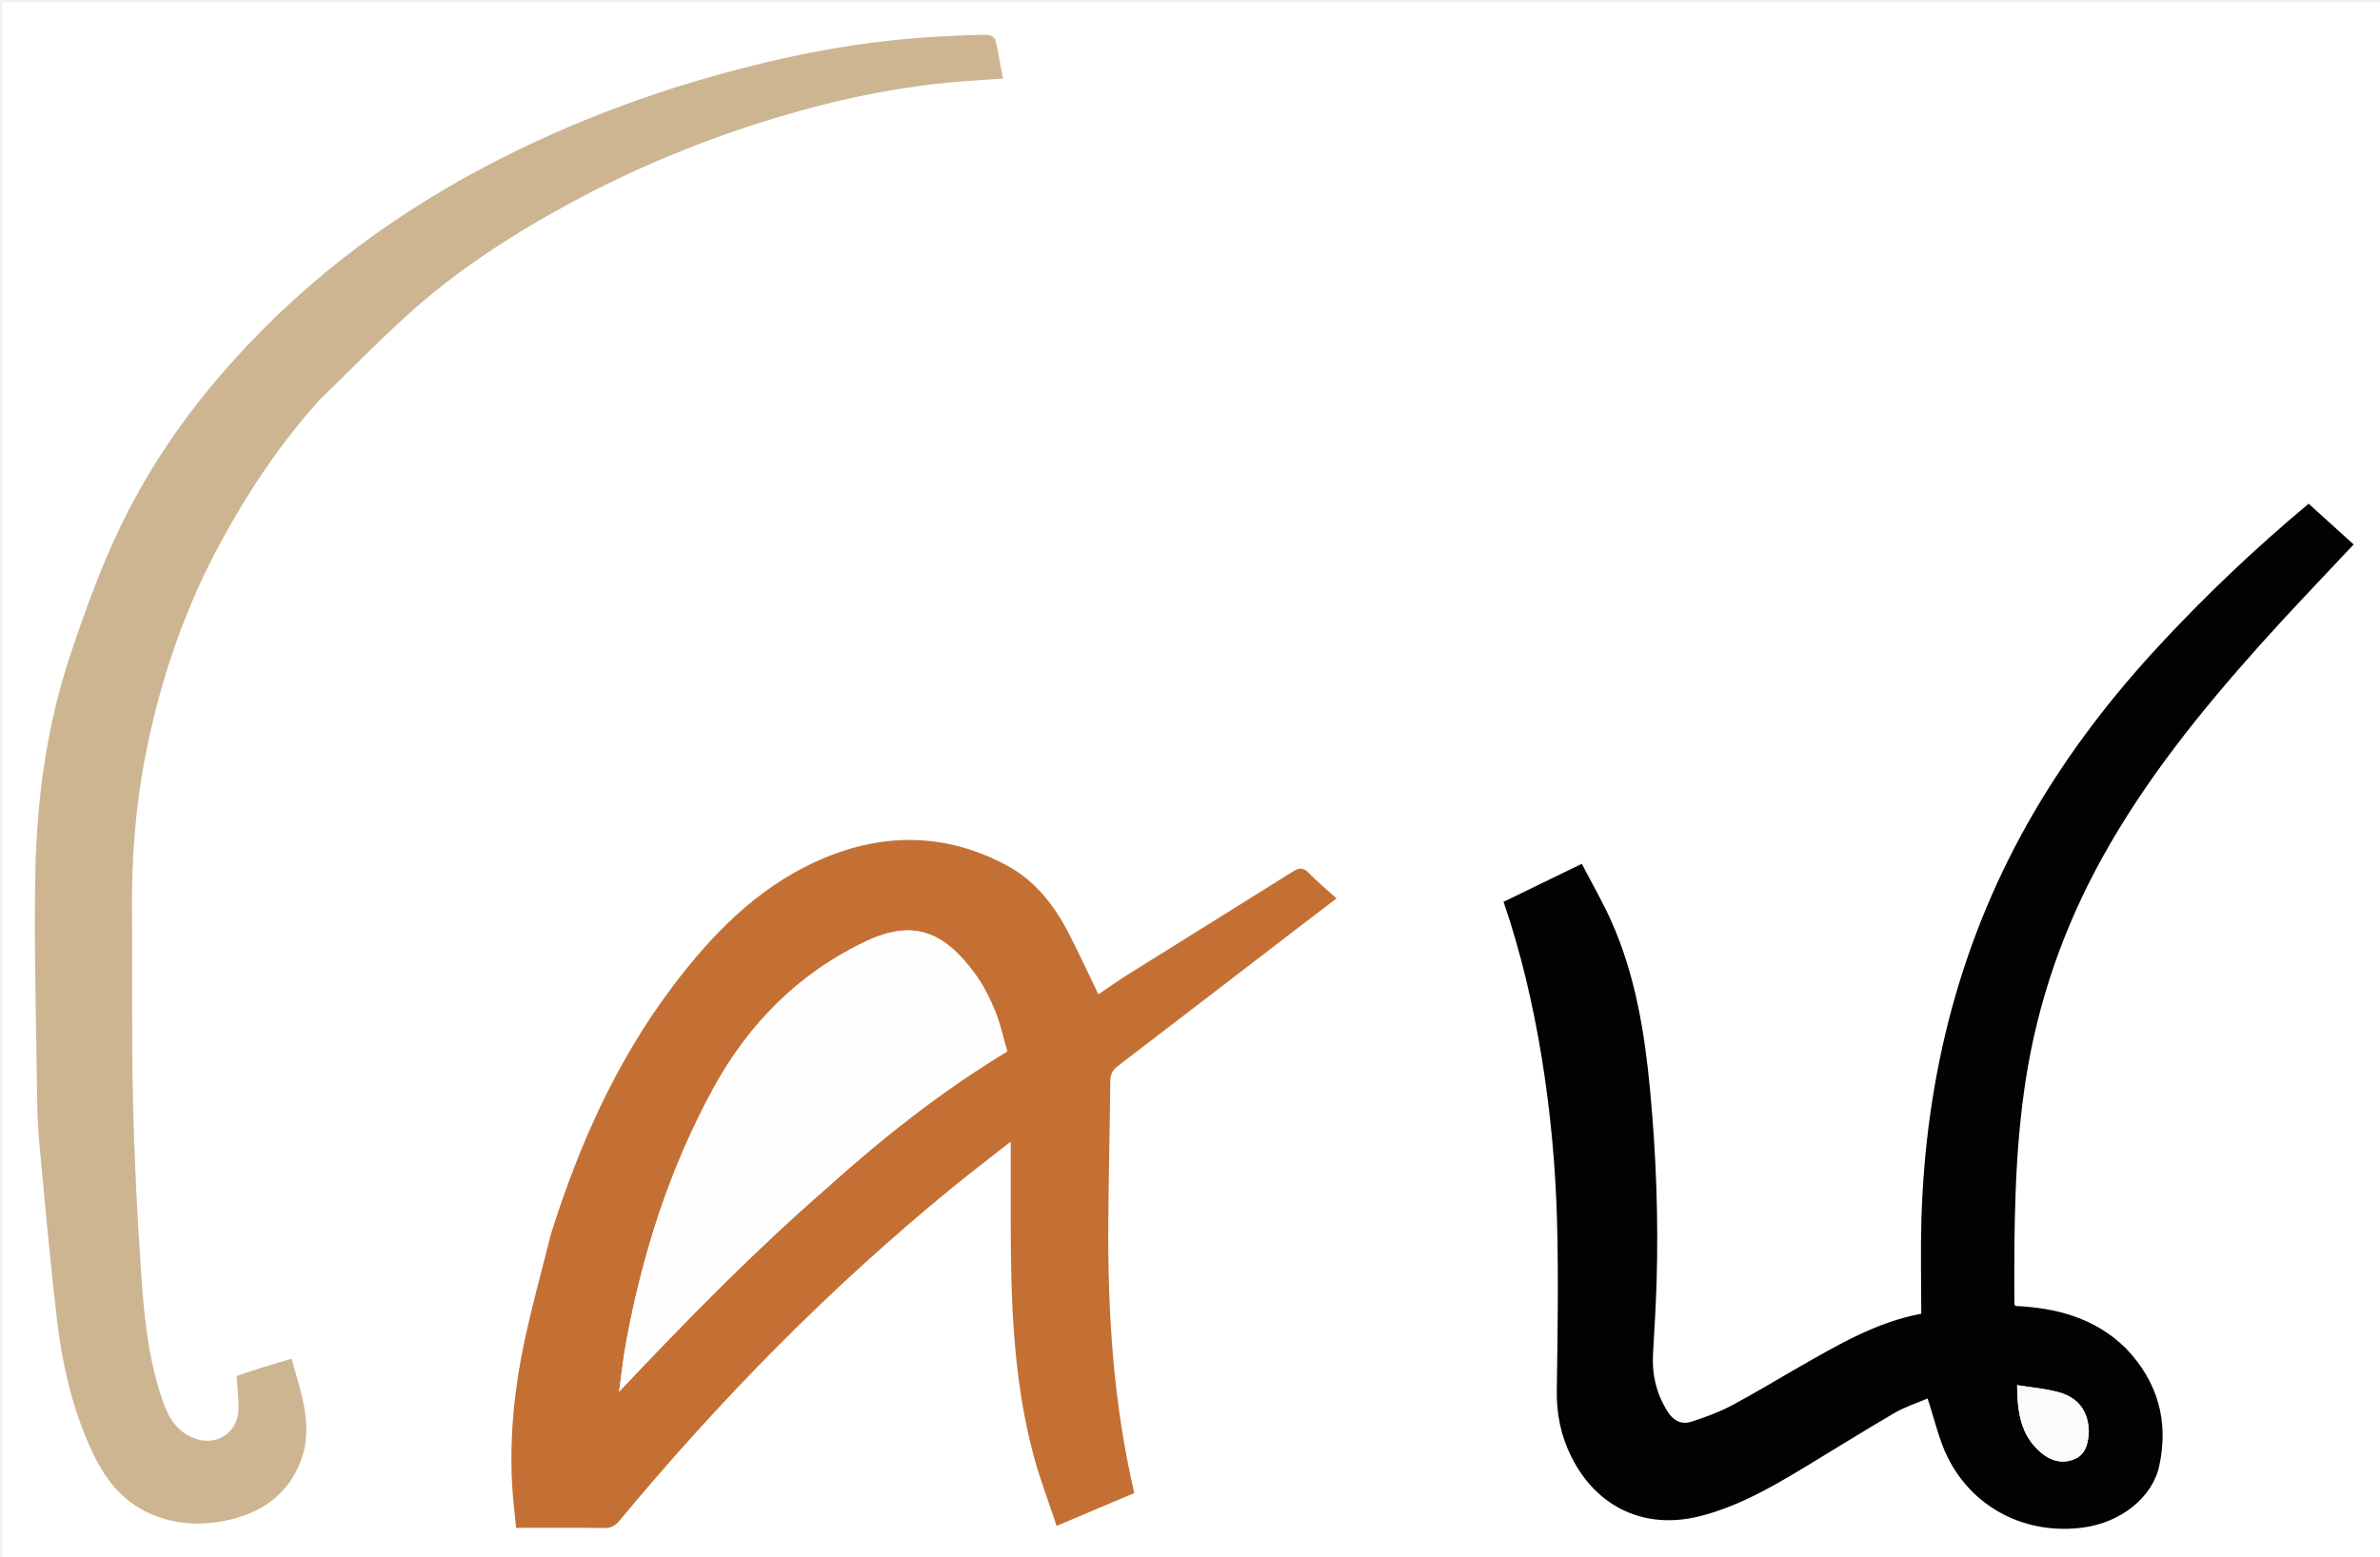
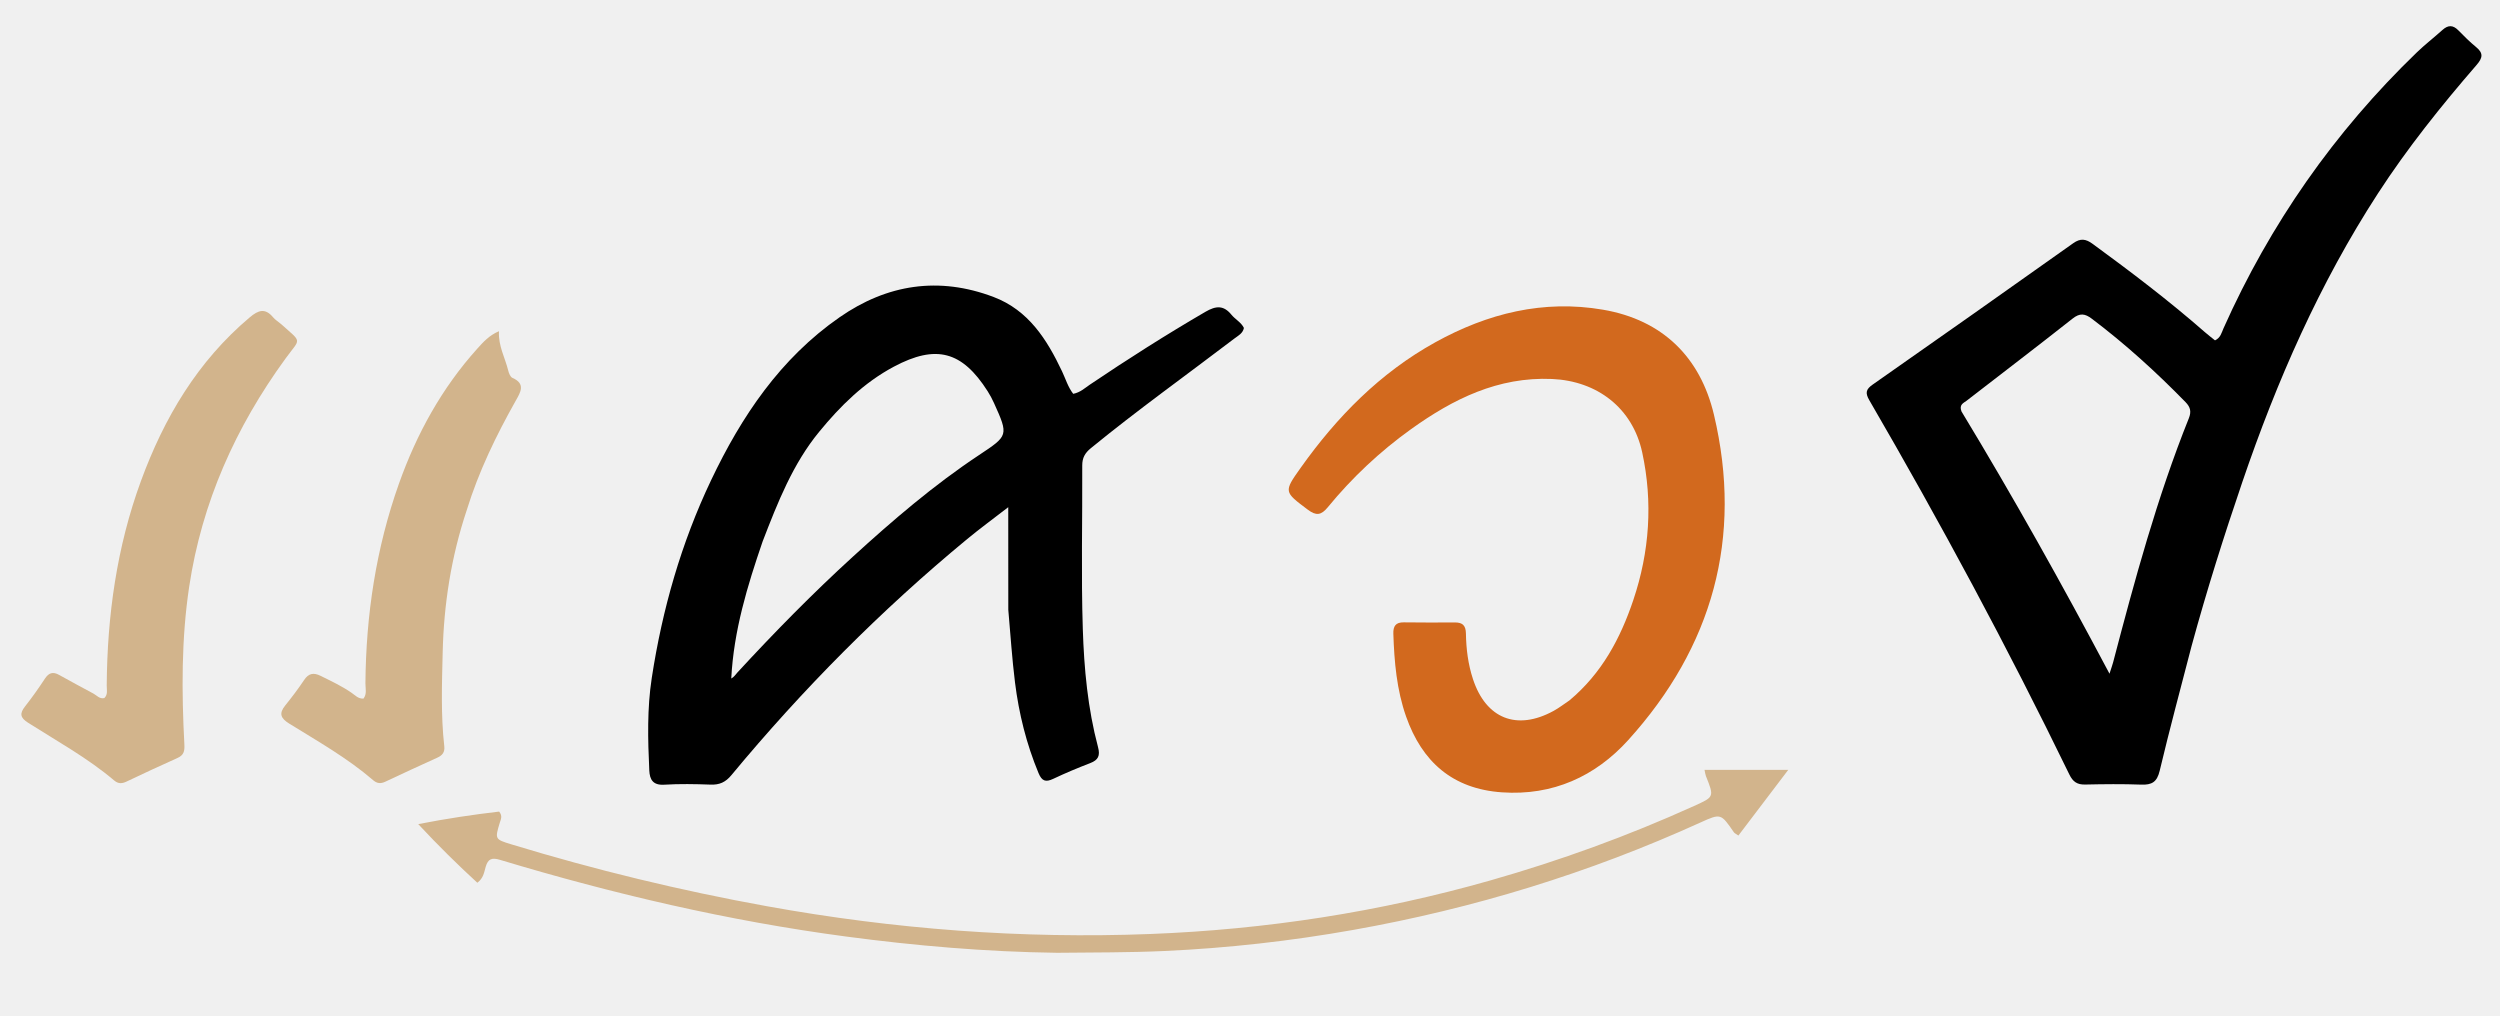
- <svg xmlns="http://www.w3.org/2000/svg" enable-background="new 0 0 1168 764" viewBox="0 0 1168 764">
-   <path d="m838 765c-279.297 0-558.095 0-836.946 0 0-254.598 0-509.195 0-763.897h1167.767v763.897c-110.016 0-220.169 0-330.821 0m-567.658-159.138c-4.303 17.27-9.041 34.445-12.804 51.832-5.053 23.348-7.456 47.034-6.223 70.966.364 7.075 1.283 14.121 1.963 21.342 14.935 0 29.093-.119 43.246.087 3.388.049 5.455-1.141 7.538-3.651 49.175-59.266 102.914-113.993 162.536-162.828 9.722-7.963 19.74-15.565 29.417-23.174 0 13.338-.014 26.28.003 39.221.049 38.527 1.14 76.985 11.131 114.506 3.104 11.657 7.466 22.979 11.402 34.909 13.569-5.75 25.931-10.989 38.111-16.15-10.242-43.78-13.064-87.861-12.773-132.223.153-23.327.77-46.65.979-69.977.03-3.362 1.13-5.444 3.745-7.442 29.783-22.756 59.484-45.617 89.212-68.444 5.892-4.524 11.805-9.022 18.075-13.812-4.913-4.453-9.532-8.26-13.676-12.53-2.643-2.724-4.669-2.559-7.663-.68-26.931 16.906-53.958 33.658-80.914 50.524-5.055 3.162-9.92 6.627-14.62 9.783-5.029-10.378-9.661-20.509-14.789-30.382-7.031-13.537-16.38-25.443-29.909-32.754-31.064-16.788-63.013-16.324-94.58-1.693-29.009 13.445-50.687 35.855-69.626 60.958-27.508 36.461-45.852 77.527-59.784 121.611m772.593 55.703c-15.032-14.733-33.906-19.531-53.974-20.459-.23-.757-.401-1.059-.402-1.361-.133-36.498-.054-72.978 5.509-109.197 5.949-38.729 18.607-75.108 37.557-109.38 21.343-38.6 48.87-72.606 78.136-105.285 14.751-16.472 30.131-32.381 45.288-48.609-7.308-6.621-14.667-13.289-22.07-19.995-26.668 22.276-51.379 45.789-74.564 70.942-22.769 24.701-43.055 51.208-60.033 80.229-36.209 61.893-53.349 129.073-55.441 200.373-.449 15.292-.065 30.609-.065 46.096-21.971 4.128-40.641 15.149-59.438 25.865-11.277 6.429-22.358 13.223-33.822 19.297-6.117 3.241-12.757 5.608-19.353 7.791-4.971 1.645-9.006-.331-11.868-4.889-5.404-8.609-7.725-17.937-7.182-28.048.626-11.647 1.394-23.292 1.749-34.948.971-31.852-.22-63.66-3.23-95.365-2.665-28.074-7.235-55.842-18.745-81.882-4.326-9.786-9.748-19.088-14.708-28.684-13.502 6.56-25.987 12.626-38.397 18.656 16.465 47.768 24.796 104.419 26.232 156.095.777 27.965.292 55.975-.103 83.957-.162 11.455 2.034 22.059 7.099 32.269 12.403 24.999 36.176 36.11 63.175 29.253 17.808-4.522 33.65-13.366 49.226-22.727 15.404-9.258 30.616-18.842 46.142-27.888 5.333-3.107 11.362-5.02 16.316-7.153 3.523 10.514 5.603 20.442 10.017 29.192 12.616 25.01 38.657 37.924 66.492 34.144 18.234-2.476 33.846-14.622 37.206-30.323 4.665-21.799-.63-41.197-16.748-57.966m-886.14-465.272c14.089-13.678 27.851-27.715 42.342-40.953 23.859-21.795 50.851-39.351 79.088-54.782 32.942-18.001 67.569-32.247 103.582-43.058 29.538-8.867 59.549-15.152 90.326-17.557 6.54-.511 13.09-.908 20.036-1.386-1.243-6.669-2.224-12.889-3.701-18.988-.272-1.123-2.561-2.508-3.909-2.496-7.645.064-15.29.459-22.93.846-28.794 1.459-57.204 5.918-85.178 12.57-48.261 11.476-94.627 28.233-138.605 51.465-50.042 26.435-93.99 60.431-130.762 103.565-19.447 22.811-35.961 47.701-48.752 74.672-9.378 19.773-16.862 40.552-23.809 61.344-11.564 34.612-16.443 70.604-17.164 106.928-.704 35.461.396 70.96.813 106.441.098 8.316.267 16.661 1.038 24.934 2.776 29.763 5.381 59.553 8.921 89.23 2.424 20.323 7.019 40.293 15.157 59.243 6.112 14.233 14.271 26.998 28.713 33.964 11.5 5.547 24.011 6.797 36.543 4.587 15.931-2.809 29.369-10.005 37.025-25.043 9.48-18.622 2.669-36.518-2.506-54.762-5.136 1.518-9.591 2.773-14.005 4.157-4.398 1.379-8.755 2.887-12.946 4.278.366 5.634 1.022 10.764.968 15.887-.132 12.347-11.525 19.31-22.853 14.261-9.973-4.445-13.183-13.665-16.032-22.935-5.75-18.71-7.61-38.138-8.929-57.503-1.922-28.208-3.35-56.473-4.013-84.737-.727-30.985-.202-61.997-.493-92.995-.244-26.029 1.713-51.849 6.751-77.381 7.228-36.628 19.196-71.596 37.109-104.462 13.439-24.659 28.895-47.888 48.176-69.336z" fill="#fff" />
-   <path d="m270.482 605.485c13.791-43.708 32.136-84.774 59.644-121.235 18.939-25.103 40.617-47.513 69.626-60.958 31.568-14.631 63.517-15.096 94.58 1.693 13.528 7.311 22.878 19.217 29.909 32.754 5.128 9.873 9.76 20.003 14.789 30.382 4.7-3.155 9.565-6.62 14.62-9.783 26.956-16.865 53.983-33.618 80.914-50.524 2.994-1.88 5.02-2.044 7.663.68 4.143 4.27 8.763 8.078 13.676 12.53-6.27 4.791-12.183 9.288-18.075 13.812-29.728 22.827-59.43 45.689-89.212 68.444-2.615 1.998-3.715 4.08-3.745 7.442-.209 23.327-.826 46.65-.979 69.977-.292 44.362 2.53 88.443 12.773 132.223-12.18 5.161-24.542 10.4-38.111 16.15-3.936-11.93-8.298-23.252-11.402-34.909-9.991-37.522-11.083-75.98-11.131-114.506-.016-12.942-.003-25.883-.003-39.221-9.677 7.609-19.695 15.211-29.417 23.174-59.622 48.835-113.361 103.562-162.536 162.828-2.082 2.51-4.15 3.7-7.538 3.651-14.153-.206-28.311-.087-43.246-.087-.68-7.221-1.599-14.268-1.963-21.342-1.233-23.932 1.17-47.618 6.223-70.966 3.763-17.387 8.5-34.562 12.944-52.208m135.785-22.715c27.359-24.65 56.182-47.382 88.036-66.627-2.005-6.862-3.399-13.603-5.967-19.863-2.571-6.267-5.693-12.504-9.656-17.969-15.448-21.303-30.693-27.058-53.627-16.242-33.049 15.586-57.705 40.562-75.017 72.271-21.291 38.997-34.73 80.951-42.77 124.612-1.476 8.014-2.307 16.146-3.435 24.224 32.894-34.86 66.054-68.761 102.436-100.406z" fill="#c47034" />
-   <path d="m1043.197 661.806c15.857 16.527 21.151 35.924 16.487 57.724-3.36 15.702-18.971 27.847-37.206 30.323-27.834 3.78-53.876-9.133-66.492-34.144-4.414-8.751-6.495-18.679-10.017-29.192-4.953 2.132-10.982 4.046-16.316 7.153-15.526 9.045-30.738 18.629-46.142 27.888-15.575 9.361-31.418 18.204-49.226 22.727-26.999 6.857-50.772-4.254-63.175-29.253-5.066-10.211-7.261-20.815-7.099-32.269.395-27.983.88-55.992.103-83.957-1.435-51.676-9.767-108.327-26.232-156.095 12.41-6.03 24.895-12.096 38.397-18.656 4.96 9.595 10.382 18.897 14.708 28.684 11.511 26.041 16.08 53.809 18.745 81.882 3.01 31.705 4.201 63.513 3.23 95.365-.355 11.656-1.124 23.301-1.749 34.948-.543 10.111 1.778 19.439 7.182 28.048 2.861 4.558 6.897 6.534 11.868 4.889 6.596-2.182 13.236-4.55 19.353-7.791 11.464-6.074 22.544-12.867 33.822-19.297 18.797-10.716 37.467-21.738 59.438-25.865 0-15.486-.383-30.803.065-46.096 2.092-71.3 19.232-138.48 55.441-200.373 16.978-29.021 37.265-55.528 60.033-80.229 23.185-25.153 47.896-48.667 74.564-70.942 7.402 6.707 14.762 13.374 22.07 19.995-15.157 16.229-30.536 32.138-45.288 48.609-29.266 32.679-56.793 66.686-78.136 105.285-18.95 34.272-31.607 70.65-37.557 109.38-5.563 36.219-5.642 72.699-5.509 109.197.001.302.172.603.402 1.361 20.068.928 38.941 5.726 54.235 20.701m-18.103 40.728c-.23-10.168-5.53-16.646-15.086-19.179-6.339-1.68-12.977-2.231-20.098-3.387.115 13.021 1.626 24.464 11.549 32.996 4.772 4.103 10.326 5.759 16.223 3.491 5.68-2.184 7.132-7.445 7.412-13.921z" fill="#020202" />
-   <path d="m156.578 196.571c-19.064 21.17-34.52 44.398-47.959 69.057-17.913 32.866-29.881 67.834-37.109 104.462-5.038 25.532-6.995 51.351-6.751 77.381.291 30.998-.235 62.01.493 92.995.663 28.264 2.091 56.529 4.013 84.737 1.319 19.365 3.179 38.792 8.929 57.503 2.849 9.27 6.06 18.49 16.032 22.935 11.329 5.049 22.722-1.914 22.853-14.261.055-5.123-.602-10.253-.968-15.887 4.191-1.391 8.548-2.899 12.946-4.278 4.414-1.384 8.869-2.639 14.005-4.157 5.175 18.244 11.986 36.14 2.506 54.762-7.656 15.038-21.094 22.234-37.025 25.043-12.533 2.21-25.043.96-36.543-4.587-14.441-6.966-22.6-19.731-28.713-33.964-8.138-18.951-12.733-38.92-15.157-59.243-3.54-29.676-6.145-59.467-8.921-89.23-.772-8.273-.941-16.618-1.038-24.934-.417-35.481-1.517-70.98-.813-106.441.721-36.324 5.6-72.316 17.164-106.928 6.947-20.792 14.432-41.571 23.809-61.344 12.792-26.971 29.306-51.861 48.752-74.672 36.772-43.133 80.72-77.129 130.762-103.565 43.978-23.232 90.344-39.988 138.605-51.465 27.974-6.652 56.385-11.11 85.178-12.57 7.64-.387 15.285-.782 22.93-.846 1.348-.011 3.637 1.373 3.909 2.496 1.477 6.099 2.458 12.319 3.701 18.988-6.946.477-13.495.874-20.036 1.386-30.777 2.405-60.788 8.69-90.326 17.557-36.014 10.811-70.64 25.056-103.582 43.058-28.237 15.43-55.229 32.987-79.088 54.782-14.492 13.238-28.253 27.275-42.559 41.232z" fill="#cdb592" />
-   <path d="m405.988 582.988c-36.103 31.427-69.263 65.328-102.157 100.188 1.129-8.078 1.959-16.21 3.435-24.224 8.04-43.661 21.48-85.616 42.77-124.612 17.312-31.709 41.968-56.685 75.017-72.271 22.934-10.816 38.179-5.06 53.627 16.242 3.963 5.465 7.085 11.702 9.656 17.969 2.568 6.26 3.962 13.002 5.967 19.863-31.854 19.245-60.677 41.977-88.315 66.844z" fill="#fffefe" />
-   <path d="m1025.111 702.975c-.298 6.036-1.75 11.296-7.43 13.48-5.896 2.268-11.451.611-16.223-3.491-9.923-8.532-11.434-19.975-11.549-32.996 7.121 1.156 13.76 1.707 20.098 3.387 9.556 2.533 14.856 9.011 15.104 19.62z" fill="#fbfbfb" />
+ <svg xmlns="http://www.w3.org/2000/svg" version="1.1" id="Layer_1" x="0px" y="0px" width="100%" viewBox="0 0 1024 416" enable-background="new 0 0 1024 416" xml:space="preserve">
+   <path fill="#000000" opacity="1" stroke="none" d=" M412.998,249.767   C412.979,235.854 412.979,222.418 412.979,207.742   C406.843,212.491 401.39,216.48 396.189,220.774   C360.882,249.919 328.779,282.284 299.571,317.517   C297.173,320.41 294.695,321.516 291.052,321.38   C284.728,321.144 278.371,321.026 272.062,321.413   C267.474,321.694 266.126,319.339 265.95,315.581   C265.359,302.93 265.034,290.268 266.961,277.693   C271.273,249.561 279.034,222.407 291.266,196.69   C303.717,170.51 319.617,146.821 343.886,129.959   C363.385,116.411 384.561,113.144 406.978,121.646   C421.253,127.06 428.824,139.024 435.005,152.086   C436.477,155.197 437.454,158.574 439.59,161.312   C442.495,160.744 444.331,158.95 446.365,157.579   C461.841,147.142 477.573,137.13 493.714,127.734   C498.115,125.171 501.196,124.991 504.42,128.934   C505.981,130.843 508.371,132.002 509.508,134.327   C509.049,136.6 507.147,137.487 505.592,138.672   C485.987,153.61 465.924,167.947 446.829,183.56   C444.394,185.551 443.273,187.528 443.288,190.686   C443.392,213.015 442.804,235.361 443.516,257.667   C444.035,273.921 445.551,290.22 449.761,306.057   C450.689,309.55 449.843,311.307 446.558,312.569   C441.431,314.538 436.354,316.673 431.389,319.019   C428.269,320.494 426.742,319.934 425.374,316.64   C420.419,304.711 417.338,292.305 415.747,279.553   C414.533,269.821 413.906,260.016 412.998,249.767  M312.362,221.812   C306.127,239.991 300.525,258.316 299.527,277.924   C300.69,277.304 301.271,276.29 302.043,275.452   C317.173,259.037 332.801,243.112 349.295,228.06   C365.666,213.12 382.474,198.691 400.977,186.415   C412.995,178.442 413.171,178.43 407.144,165.088   C406.393,163.424 405.526,161.795 404.546,160.256   C394.062,143.795 383.401,141.003 366.158,150.173   C353.864,156.711 344.18,166.305 335.486,176.92   C324.777,189.997 318.637,205.523 312.362,221.812  z" />
+   <path fill="#000000" opacity="1" stroke="none" d=" M897.681,264.566   C893.197,281.863 888.651,298.728 884.608,315.712   C883.518,320.295 881.439,321.547 877.072,321.382   C869.419,321.093 861.745,321.179 854.086,321.349   C850.806,321.422 849.064,320.23 847.601,317.221   C822.256,265.073 794.787,214.053 765.665,163.924   C763.885,160.86 764.341,159.419 767.071,157.507   C794.491,138.3 821.87,119.031 849.162,99.643   C852.199,97.485 854.37,97.859 857.146,99.887   C872.884,111.392 888.402,123.169 903.082,136.017   C904.446,137.21 905.893,138.306 907.267,139.42   C909.582,138.341 909.956,136.25 910.736,134.505   C929.845,91.715 956.203,54.001 989.931,21.461   C993.282,18.228 996.992,15.371 1000.456,12.251   C1002.744,10.19 1004.754,10.196 1006.936,12.427   C1009.264,14.807 1011.637,17.171 1014.208,19.276   C1017.266,21.78 1016.932,23.697 1014.407,26.613   C999.901,43.368 986.059,60.655 973.974,79.279   C950.068,116.123 932.594,155.989 918.464,197.427   C910.943,219.481 903.924,241.689 897.681,264.566  M803.439,168.551   C824.559,203.437 844.479,239.013 864.047,275.952   C864.826,273.529 865.234,272.438 865.528,271.317   C874.39,237.527 883.514,203.817 896.548,171.327   C897.64,168.605 897.204,166.765 895.187,164.7   C883.181,152.41 870.515,140.887 856.786,130.533   C853.997,128.43 851.929,128.127 848.938,130.49   C834.571,141.84 819.994,152.926 805.518,164.138   C804.302,165.08 802.317,165.686 803.439,168.551  z" />
+   <path fill="chocolate" opacity="1" stroke="none" d=" M642.857,286.872   C656.102,275.794 663.71,261.508 668.993,245.817   C675.669,225.989 677.067,205.679 672.641,185.273   C668.701,167.104 654.19,156.031 635.694,155.23   C613.622,154.274 595.234,163.41 578.024,175.741   C565.246,184.896 553.826,195.626 543.847,207.788   C541.134,211.095 539.089,211.332 535.657,208.752   C525.916,201.428 525.724,201.502 532.771,191.594   C547.621,170.714 565.247,152.739 587.874,140.217   C609.315,128.352 632.169,122.655 656.614,126.856   C681.043,131.054 696.459,146.348 702.033,169.879   C713.964,220.246 701.455,264.979 666.925,303.135   C653.459,318.015 636.039,325.988 615.185,324.541   C594.934,323.137 582.448,311.995 575.933,293.486   C572.087,282.558 571.091,271.095 570.713,259.576   C570.612,256.507 571.659,254.874 574.968,254.917   C581.967,255.009 588.967,254.999 595.966,254.957   C599.078,254.938 600.389,256.238 600.442,259.46   C600.544,265.794 601.33,272.078 603.319,278.136   C608.653,294.388 621.283,299.402 636.314,291.203   C638.499,290.011 640.493,288.469 642.857,286.872  z" />
+   <path fill="tan" opacity="1" stroke="none" d=" M115.189,132.787   C123.891,140.631 123.188,138.295 116.936,146.882   C96.505,174.937 82.689,205.794 77.499,240.252   C74.262,261.741 74.381,283.376 75.523,305.009   C75.666,307.729 75.237,309.349 72.633,310.502   C65.631,313.605 58.705,316.88 51.781,320.155   C49.937,321.027 48.411,321.076 46.752,319.67   C35.898,310.475 23.448,303.631 11.513,296.045   C8.258,293.976 7.963,292.277 10.246,289.37   C13.123,285.706 15.831,281.893 18.383,277.995   C19.982,275.552 21.687,275.026 24.218,276.445   C28.863,279.048 33.561,281.557 38.249,284.084   C39.657,284.843 40.76,286.366 42.729,285.938   C44.28,284.463 43.699,282.512 43.712,280.768   C43.921,252.1 47.836,224.007 57.73,197.017   C67.202,171.181 80.889,148.021 102.291,129.989   C105.882,126.964 108.615,126.099 111.873,129.974   C112.717,130.978 113.887,131.71 115.189,132.787  z" />
+   <path fill="tan" opacity="1" stroke="none" d=" M191.156,209.024   C184.78,228.184 181.781,247.551 181.321,267.265   C181.022,280.067 180.536,292.911 181.981,305.696   C182.25,308.08 181.211,309.4 179.133,310.34   C172.004,313.568 164.894,316.842 157.819,320.186   C155.917,321.086 154.415,320.93 152.812,319.548   C142.284,310.474 130.207,303.666 118.469,296.389   C114.943,294.204 114.16,292.27 116.822,288.963   C119.535,285.592 122.169,282.137 124.563,278.536   C126.422,275.74 128.468,275.41 131.322,276.828   C135.647,278.977 140.019,281.01 144.014,283.776   C145.457,284.775 146.733,286.28 148.879,286.145   C150.373,284.232 149.662,281.987 149.678,279.923   C149.9,251.926 154.014,224.564 163.398,198.137   C170.651,177.712 180.953,158.965 195.538,142.765   C197.938,140.1 200.373,137.355 204.378,135.664   C204.056,141.753 206.912,146.577 208.182,151.825   C208.444,152.907 209.032,154.401 209.877,154.769   C215.46,157.199 213.137,160.771 211.277,164.079   C203.263,178.335 196.117,192.97 191.156,209.024  z" />
+   <path fill="tan" opacity="1" stroke="none" d=" M433,390.265   C403.672,389.872 375.025,387.39 346.443,383.591   C298.313,377.193 251.237,366.174 204.809,352.196   C201.521,351.206 199.896,351.7 198.921,355.095   C198.311,357.22 198.046,359.694 195.513,361.574   C187.421,354.143 179.609,346.471 171.311,337.56   C183.205,335.23 193.922,333.662 204.454,332.424   C205.969,334.29 205.097,335.682 204.684,337.067   C202.71,343.681 202.675,343.779 209.434,345.837   C243.841,356.317 278.717,364.781 314.132,371.189   C366.115,380.595 418.484,384.611 471.222,382.563   C518.436,380.729 564.93,373.598 610.445,360.626   C638.994,352.489 666.821,342.385 693.87,330.134   C702.148,326.385 702.187,326.486 698.736,317.86   C698.5,317.271 698.45,316.608 698.175,315.342   C709.214,315.342 719.953,315.342 732.459,315.342   C725.095,325.045 718.583,333.624 712.043,342.241   C710.989,341.496 710.469,341.298 710.209,340.92   C704.9,333.198 704.863,333.1 696.539,336.883   C650.983,357.585 603.508,372.158 554.284,380.896   C528.72,385.434 502.945,388.347 476.953,389.529   C462.458,390.189 447.984,390.108 433,390.265  z" />
</svg>
